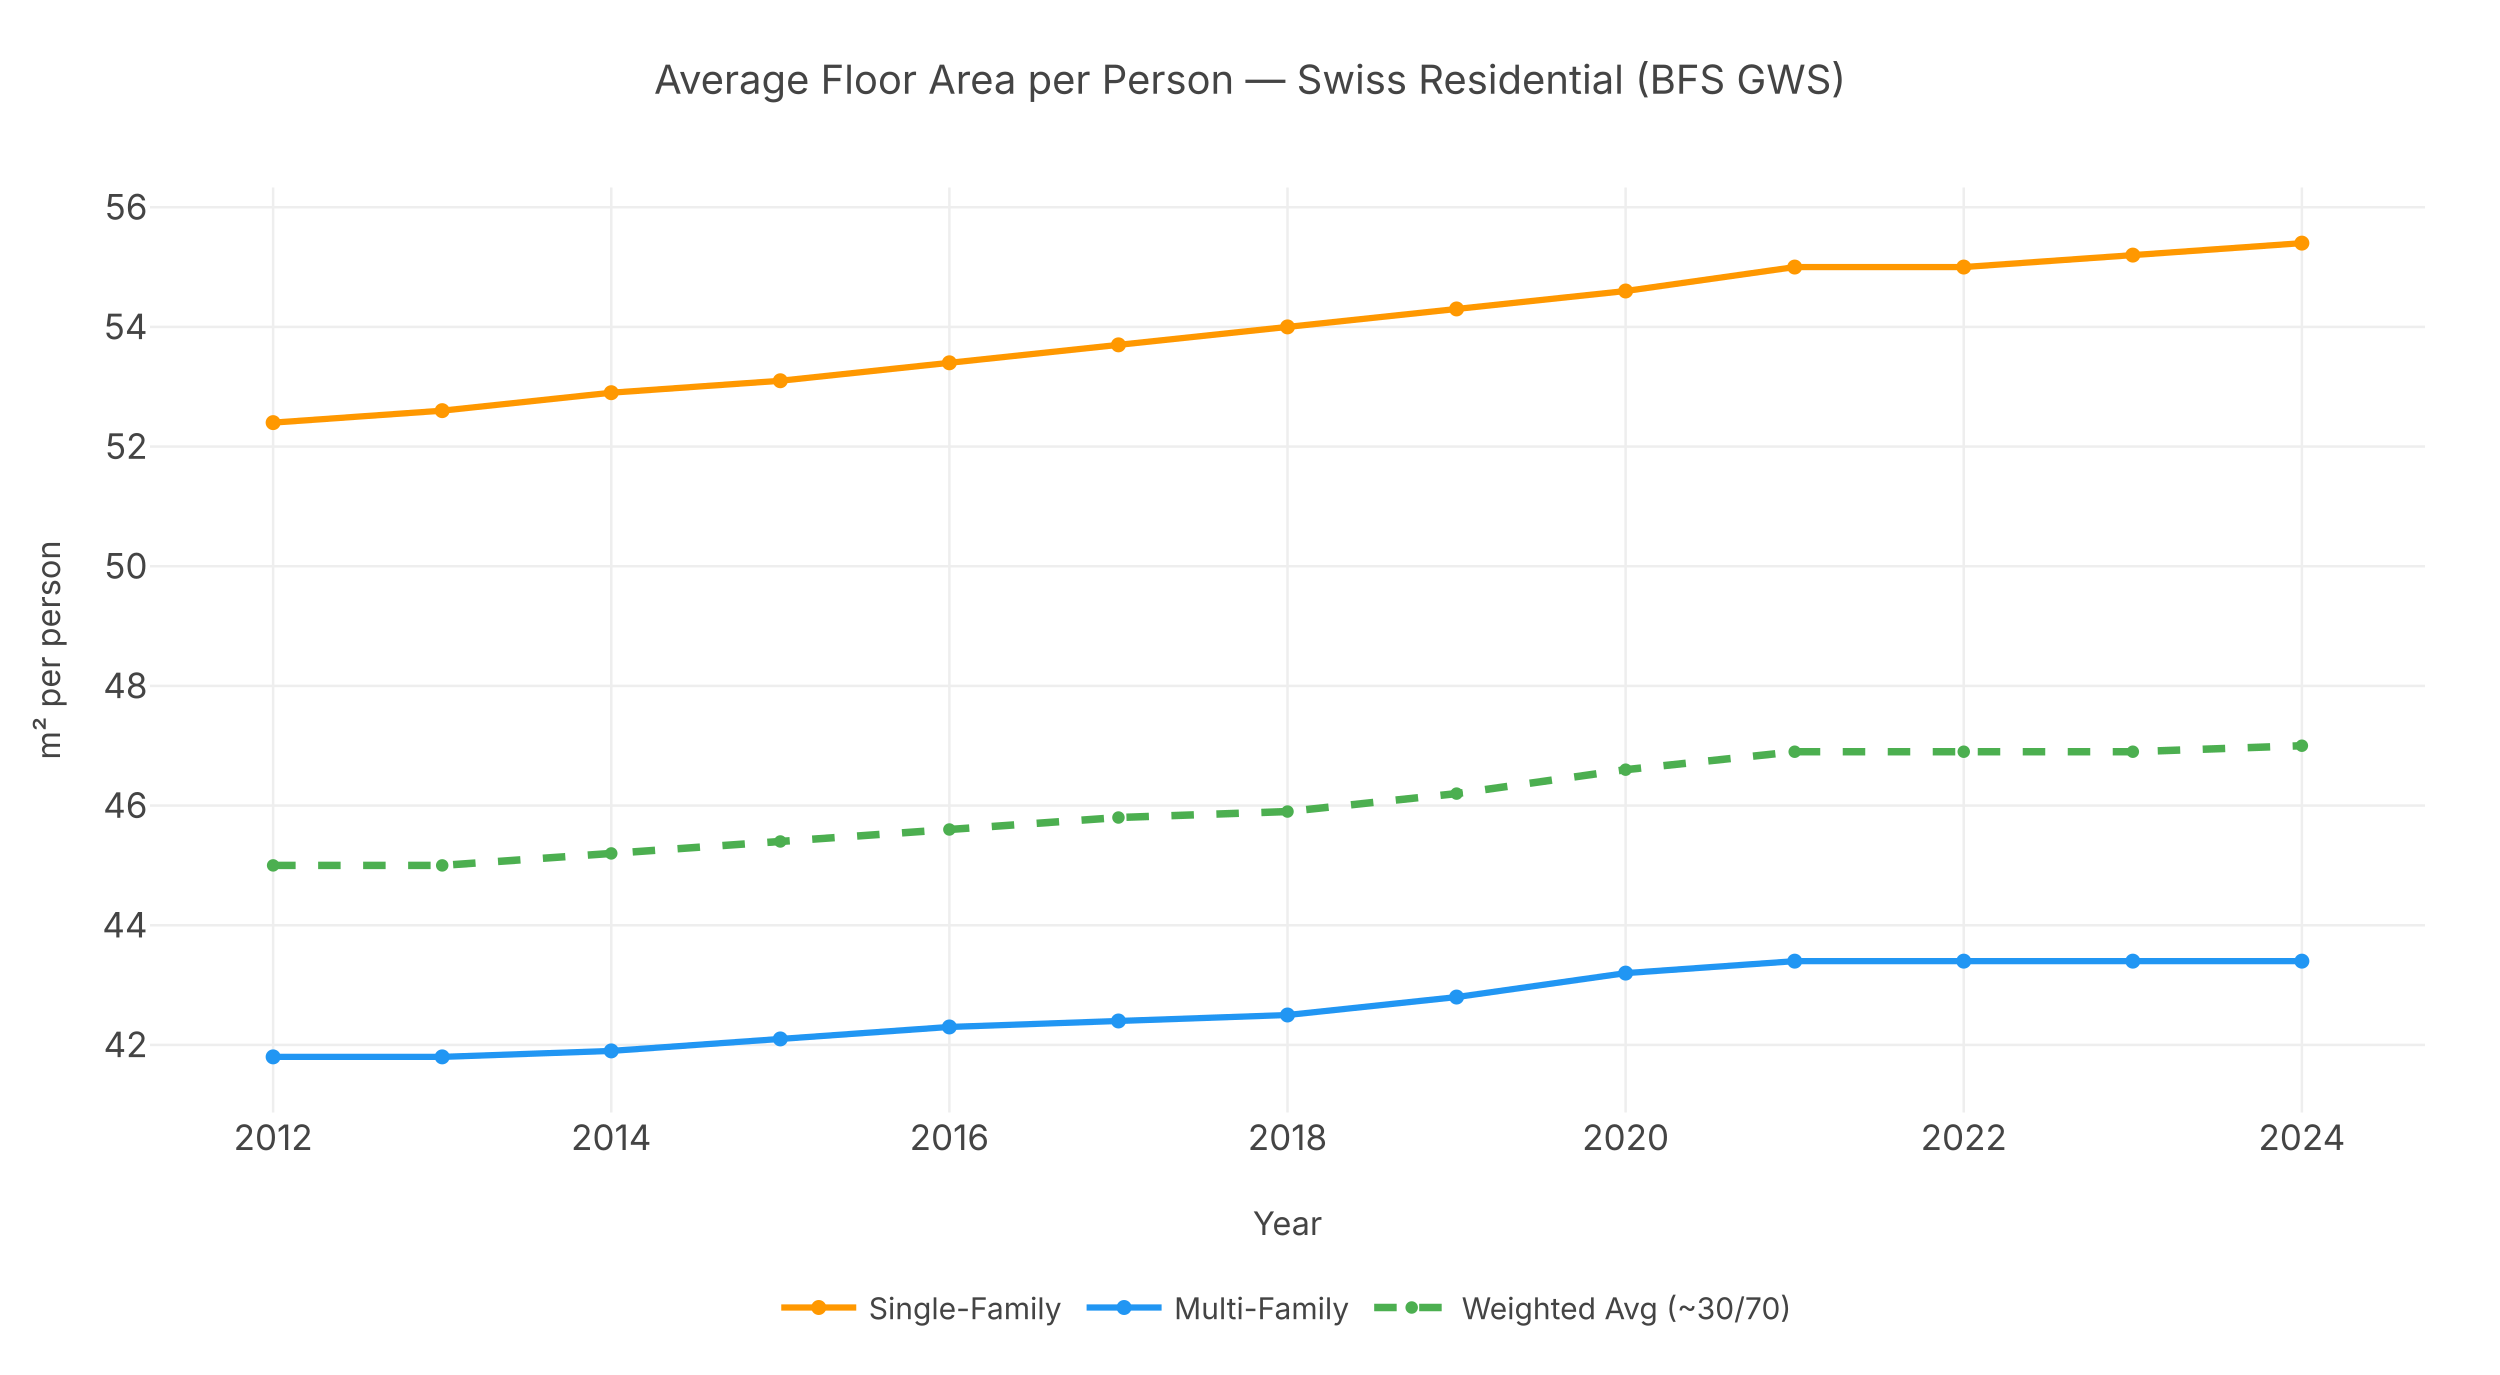
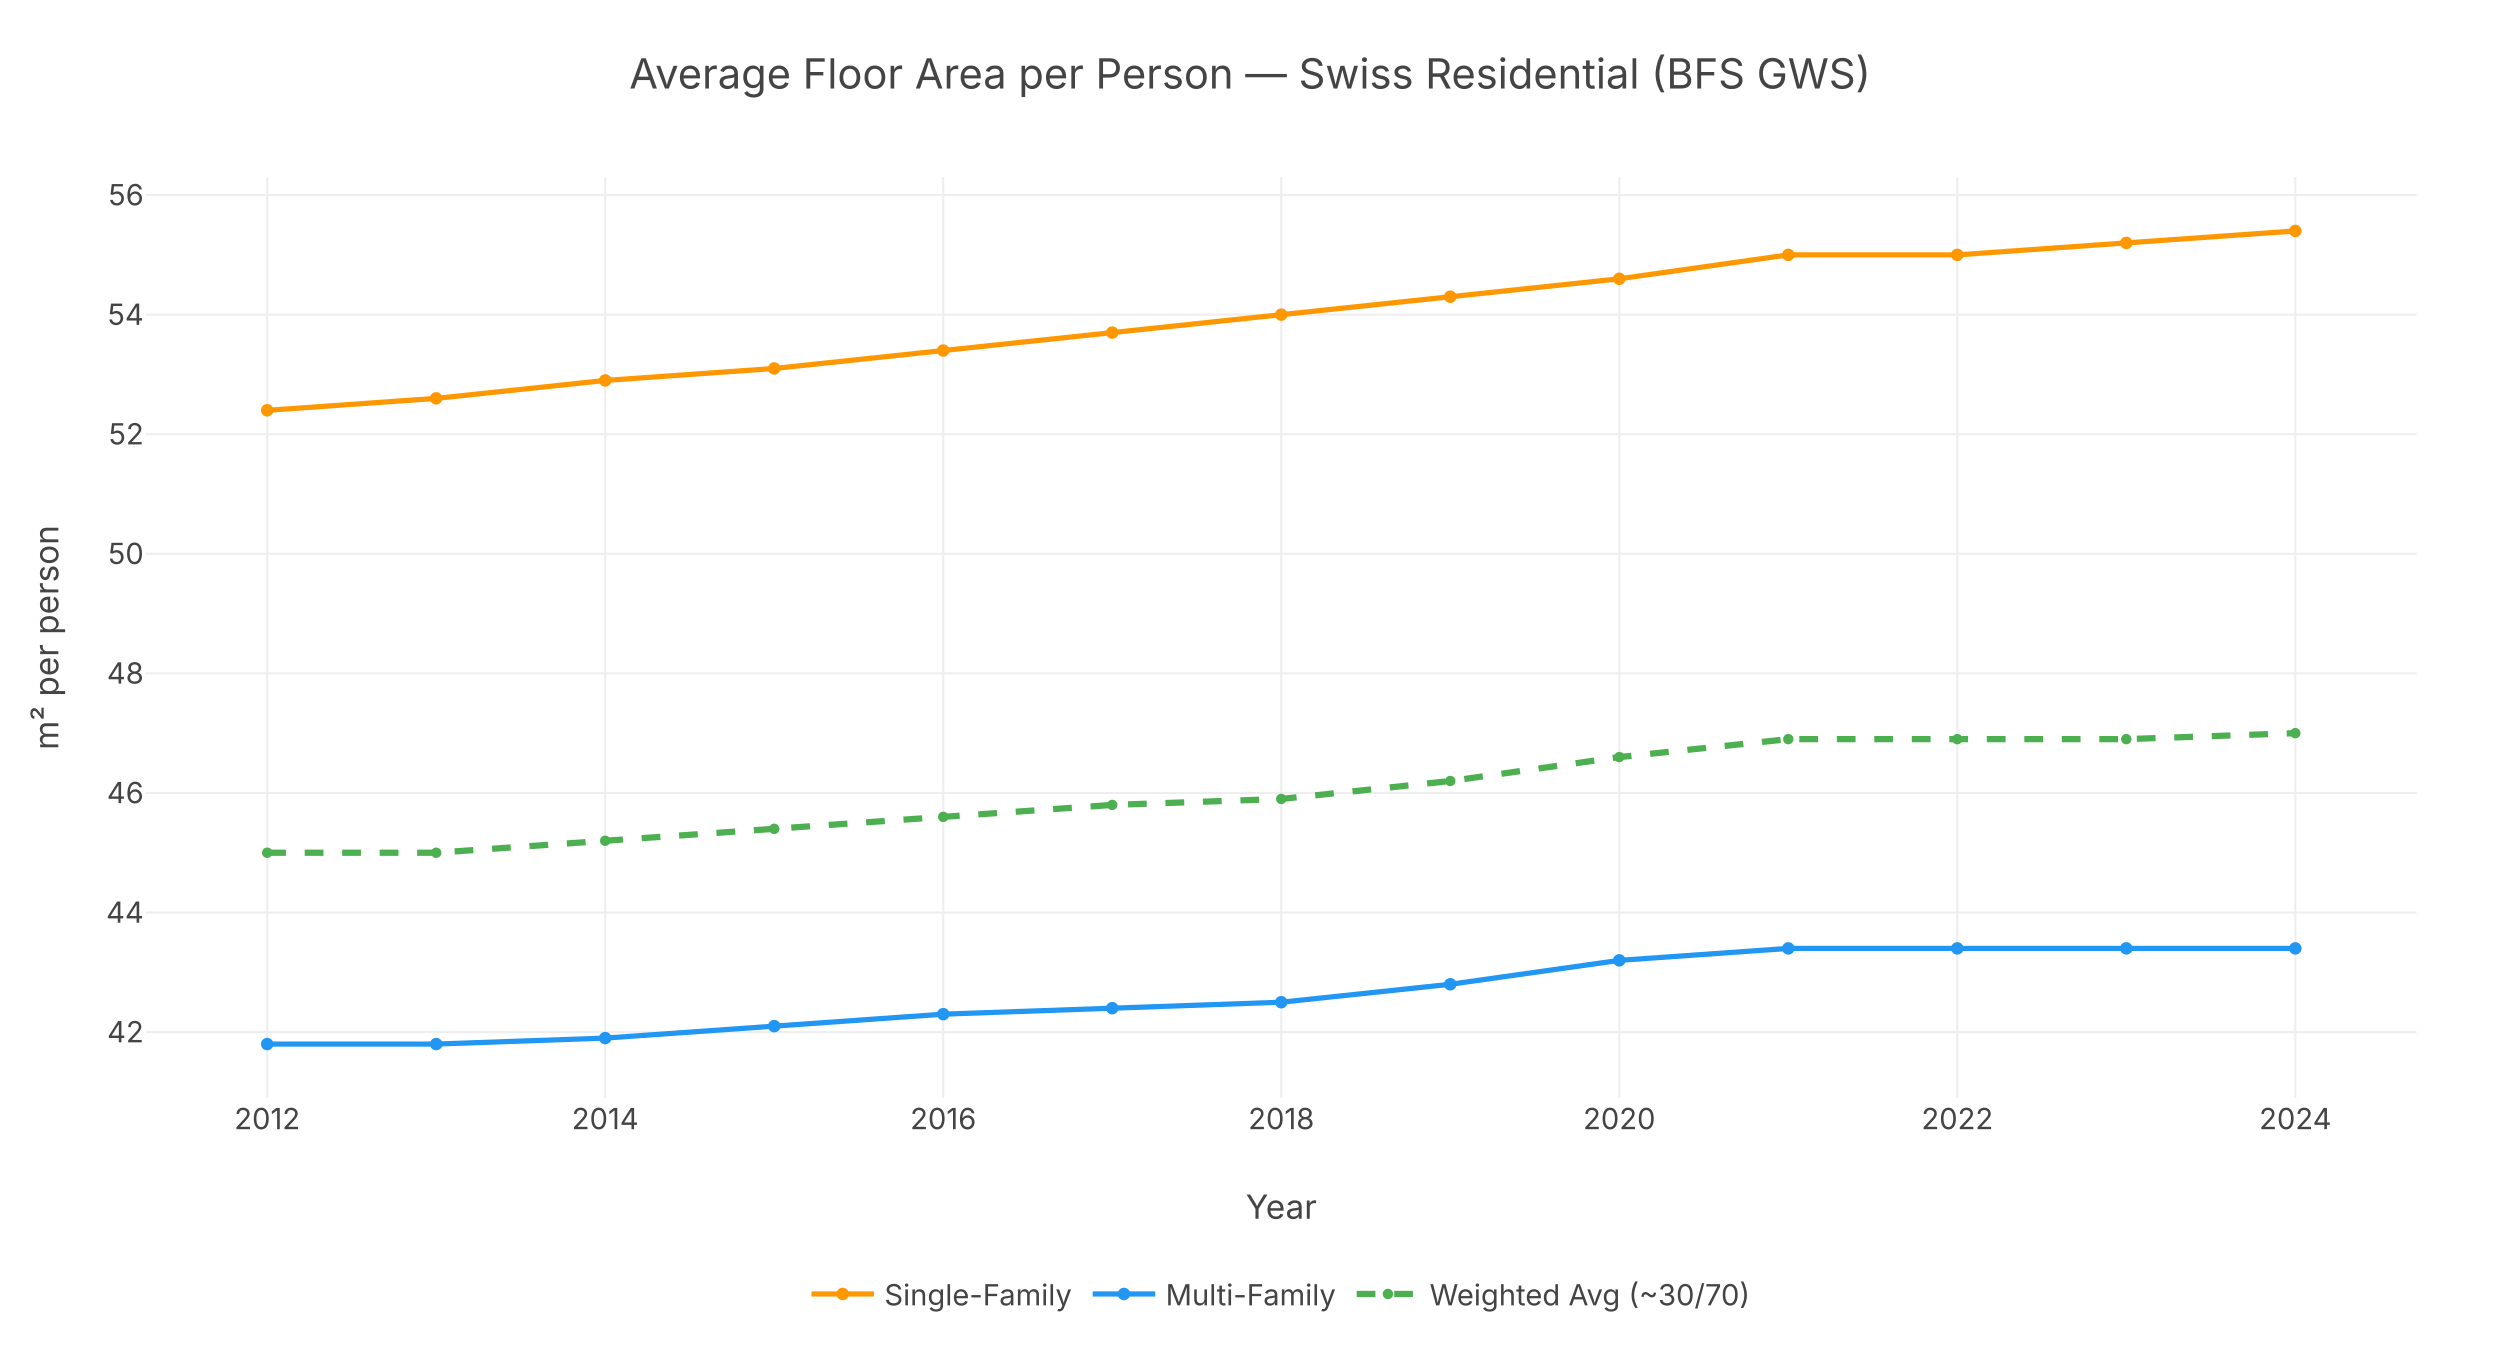
- <svg xmlns="http://www.w3.org/2000/svg" class="main-svg" width="1000" height="550" style="" viewBox="0 0 1000 550">
-   <rect x="0" y="0" width="1000" height="550" style="fill: rgb(255, 255, 255); fill-opacity: 1;" />
-   <defs id="defs-585673">
+ <svg xmlns="http://www.w3.org/2000/svg" class="main-svg" width="1200" height="650" style="" viewBox="0 0 1200 650">
+   <rect x="0" y="0" width="1200" height="650" style="fill: rgb(255, 255, 255); fill-opacity: 1;" />
+   <defs id="defs-988814">
    <g class="clips">
-       <clipPath id="clip585673xyplot" class="plotclip">
-         <rect width="910" height="370" />
-       </clipPath>
-       <clipPath class="axesclip" id="clip585673x">
-         <rect x="60" y="0" width="910" height="550" />
-       </clipPath>
-       <clipPath class="axesclip" id="clip585673y">
-         <rect x="0" y="75" width="1000" height="370" />
-       </clipPath>
-       <clipPath class="axesclip" id="clip585673xy">
-         <rect x="60" y="75" width="910" height="370" />
+       <clipPath id="clip988814xyplot" class="plotclip">
+         <rect width="1090" height="442" />
+       </clipPath>
+       <clipPath class="axesclip" id="clip988814x">
+         <rect x="70" y="0" width="1090" height="650" />
+       </clipPath>
+       <clipPath class="axesclip" id="clip988814y">
+         <rect x="0" y="85" width="1200" height="442" />
+       </clipPath>
+       <clipPath class="axesclip" id="clip988814xy">
+         <rect x="70" y="85" width="1090" height="442" />
      </clipPath>
    </g>
    <g class="gradients" />
    <g class="patterns" />
  </defs>
  <g class="bglayer" />
  <g class="layer-below">
    <g class="imagelayer" />
    <g class="shapelayer" />
  </g>
  <g class="cartesianlayer">
    <g class="subplot xy">
      <g class="layer-subplot">
        <g class="shapelayer" />
        <g class="imagelayer" />
      </g>
      <g class="minor-gridlayer">
        <g class="x" />
        <g class="y" />
      </g>
      <g class="gridlayer">
        <g class="x">
-           <path class="xgrid crisp" transform="translate(109.25,0)" d="M0,75v370" style="stroke: rgb(238, 238, 238); stroke-opacity: 1; stroke-width: 1px;" />
-           <path class="xgrid crisp" transform="translate(244.5,0)" d="M0,75v370" style="stroke: rgb(238, 238, 238); stroke-opacity: 1; stroke-width: 1px;" />
-           <path class="xgrid crisp" transform="translate(379.75,0)" d="M0,75v370" style="stroke: rgb(238, 238, 238); stroke-opacity: 1; stroke-width: 1px;" />
-           <path class="xgrid crisp" transform="translate(515,0)" d="M0,75v370" style="stroke: rgb(238, 238, 238); stroke-opacity: 1; stroke-width: 1px;" />
-           <path class="xgrid crisp" transform="translate(650.25,0)" d="M0,75v370" style="stroke: rgb(238, 238, 238); stroke-opacity: 1; stroke-width: 1px;" />
-           <path class="xgrid crisp" transform="translate(785.5,0)" d="M0,75v370" style="stroke: rgb(238, 238, 238); stroke-opacity: 1; stroke-width: 1px;" />
-           <path class="xgrid crisp" transform="translate(920.75,0)" d="M0,75v370" style="stroke: rgb(238, 238, 238); stroke-opacity: 1; stroke-width: 1px;" />
+           <path class="xgrid crisp" transform="translate(128.25,0)" d="M0,85v442" style="stroke: rgb(238, 238, 238); stroke-opacity: 1; stroke-width: 1px;" />
+           <path class="xgrid crisp" transform="translate(290.5,0)" d="M0,85v442" style="stroke: rgb(238, 238, 238); stroke-opacity: 1; stroke-width: 1px;" />
+           <path class="xgrid crisp" transform="translate(452.75,0)" d="M0,85v442" style="stroke: rgb(238, 238, 238); stroke-opacity: 1; stroke-width: 1px;" />
+           <path class="xgrid crisp" transform="translate(615,0)" d="M0,85v442" style="stroke: rgb(238, 238, 238); stroke-opacity: 1; stroke-width: 1px;" />
+           <path class="xgrid crisp" transform="translate(777.25,0)" d="M0,85v442" style="stroke: rgb(238, 238, 238); stroke-opacity: 1; stroke-width: 1px;" />
+           <path class="xgrid crisp" transform="translate(939.5,0)" d="M0,85v442" style="stroke: rgb(238, 238, 238); stroke-opacity: 1; stroke-width: 1px;" />
+           <path class="xgrid crisp" transform="translate(1101.75,0)" d="M0,85v442" style="stroke: rgb(238, 238, 238); stroke-opacity: 1; stroke-width: 1px;" />
        </g>
        <g class="y">
-           <path class="ygrid crisp" transform="translate(0,417.96)" d="M60,0h910" style="stroke: rgb(238, 238, 238); stroke-opacity: 1; stroke-width: 1px;" />
-           <path class="ygrid crisp" transform="translate(0,370.1)" d="M60,0h910" style="stroke: rgb(238, 238, 238); stroke-opacity: 1; stroke-width: 1px;" />
-           <path class="ygrid crisp" transform="translate(0,322.23)" d="M60,0h910" style="stroke: rgb(238, 238, 238); stroke-opacity: 1; stroke-width: 1px;" />
-           <path class="ygrid crisp" transform="translate(0,274.36)" d="M60,0h910" style="stroke: rgb(238, 238, 238); stroke-opacity: 1; stroke-width: 1px;" />
-           <path class="ygrid crisp" transform="translate(0,226.49)" d="M60,0h910" style="stroke: rgb(238, 238, 238); stroke-opacity: 1; stroke-width: 1px;" />
-           <path class="ygrid crisp" transform="translate(0,178.63)" d="M60,0h910" style="stroke: rgb(238, 238, 238); stroke-opacity: 1; stroke-width: 1px;" />
-           <path class="ygrid crisp" transform="translate(0,130.76)" d="M60,0h910" style="stroke: rgb(238, 238, 238); stroke-opacity: 1; stroke-width: 1px;" />
-           <path class="ygrid crisp" transform="translate(0,82.89)" d="M60,0h910" style="stroke: rgb(238, 238, 238); stroke-opacity: 1; stroke-width: 1px;" />
+           <path class="ygrid crisp" transform="translate(0,495.41)" d="M70,0h1090" style="stroke: rgb(238, 238, 238); stroke-opacity: 1; stroke-width: 1px;" />
+           <path class="ygrid crisp" transform="translate(0,438.01)" d="M70,0h1090" style="stroke: rgb(238, 238, 238); stroke-opacity: 1; stroke-width: 1px;" />
+           <path class="ygrid crisp" transform="translate(0,380.62)" d="M70,0h1090" style="stroke: rgb(238, 238, 238); stroke-opacity: 1; stroke-width: 1px;" />
+           <path class="ygrid crisp" transform="translate(0,323.22)" d="M70,0h1090" style="stroke: rgb(238, 238, 238); stroke-opacity: 1; stroke-width: 1px;" />
+           <path class="ygrid crisp" transform="translate(0,265.82)" d="M70,0h1090" style="stroke: rgb(238, 238, 238); stroke-opacity: 1; stroke-width: 1px;" />
+           <path class="ygrid crisp" transform="translate(0,208.42)" d="M70,0h1090" style="stroke: rgb(238, 238, 238); stroke-opacity: 1; stroke-width: 1px;" />
+           <path class="ygrid crisp" transform="translate(0,151.03)" d="M70,0h1090" style="stroke: rgb(238, 238, 238); stroke-opacity: 1; stroke-width: 1px;" />
+           <path class="ygrid crisp" transform="translate(0,93.63)" d="M70,0h1090" style="stroke: rgb(238, 238, 238); stroke-opacity: 1; stroke-width: 1px;" />
        </g>
      </g>
      <g class="zerolinelayer" />
      <g class="layer-between">
        <g class="shapelayer" />
        <g class="imagelayer" />
      </g>
      <path class="xlines-below" />
      <path class="ylines-below" />
      <g class="overlines-below" />
      <g class="xaxislayer-below" />
      <g class="yaxislayer-below" />
      <g class="overaxes-below" />
      <g class="overplot">
-         <g class="xy" transform="translate(60,75)" clip-path="url(#clip585673xyplot)">
+         <g class="xy" transform="translate(70,85)" clip-path="url(#clip988814xyplot)">
          <g class="scatterlayer mlayer">
-             <g class="trace scatter tracea9efa2" style="stroke-miterlimit: 2; opacity: 1;">
+             <g class="trace scatter trace211ed9" style="stroke-miterlimit: 2; opacity: 1;">
              <g class="fills" />
              <g class="errorbars" />
              <g class="lines">
-                 <path class="js-line" d="M49.25,94.05L116.88,89.26L184.5,82.08L252.13,77.3L319.75,70.12L590.25,41.4L657.88,31.82L725.5,31.82L793.13,27.04L860.75,22.25" style="vector-effect: none; fill: none; stroke: rgb(255, 152, 0); stroke-opacity: 1; stroke-width: 2.5px; opacity: 1;" />
+                 <path class="js-line" d="M58.25,111.95L139.38,106.21L220.5,97.6L301.63,91.86L382.75,83.25L707.25,48.81L788.38,37.33L869.5,37.33L950.63,31.59L1031.75,25.85" style="vector-effect: none; fill: none; stroke: rgb(255, 152, 0); stroke-opacity: 1; stroke-width: 2.5px; opacity: 1;" />
              </g>
              <g class="points">
-                 <path class="point" transform="translate(49.25,94.05)" d="M3,0A3,3 0 1,1 0,-3A3,3 0 0,1 3,0Z" style="opacity: 1; stroke-width: 0px; fill: rgb(255, 152, 0); fill-opacity: 1;" />
-                 <path class="point" transform="translate(116.88,89.26)" d="M3,0A3,3 0 1,1 0,-3A3,3 0 0,1 3,0Z" style="opacity: 1; stroke-width: 0px; fill: rgb(255, 152, 0); fill-opacity: 1;" />
-                 <path class="point" transform="translate(184.5,82.08)" d="M3,0A3,3 0 1,1 0,-3A3,3 0 0,1 3,0Z" style="opacity: 1; stroke-width: 0px; fill: rgb(255, 152, 0); fill-opacity: 1;" />
-                 <path class="point" transform="translate(252.13,77.3)" d="M3,0A3,3 0 1,1 0,-3A3,3 0 0,1 3,0Z" style="opacity: 1; stroke-width: 0px; fill: rgb(255, 152, 0); fill-opacity: 1;" />
-                 <path class="point" transform="translate(319.75,70.12)" d="M3,0A3,3 0 1,1 0,-3A3,3 0 0,1 3,0Z" style="opacity: 1; stroke-width: 0px; fill: rgb(255, 152, 0); fill-opacity: 1;" />
-                 <path class="point" transform="translate(387.38,62.94)" d="M3,0A3,3 0 1,1 0,-3A3,3 0 0,1 3,0Z" style="opacity: 1; stroke-width: 0px; fill: rgb(255, 152, 0); fill-opacity: 1;" />
-                 <path class="point" transform="translate(455,55.76)" d="M3,0A3,3 0 1,1 0,-3A3,3 0 0,1 3,0Z" style="opacity: 1; stroke-width: 0px; fill: rgb(255, 152, 0); fill-opacity: 1;" />
-                 <path class="point" transform="translate(522.63,48.58)" d="M3,0A3,3 0 1,1 0,-3A3,3 0 0,1 3,0Z" style="opacity: 1; stroke-width: 0px; fill: rgb(255, 152, 0); fill-opacity: 1;" />
-                 <path class="point" transform="translate(590.25,41.4)" d="M3,0A3,3 0 1,1 0,-3A3,3 0 0,1 3,0Z" style="opacity: 1; stroke-width: 0px; fill: rgb(255, 152, 0); fill-opacity: 1;" />
-                 <path class="point" transform="translate(657.88,31.82)" d="M3,0A3,3 0 1,1 0,-3A3,3 0 0,1 3,0Z" style="opacity: 1; stroke-width: 0px; fill: rgb(255, 152, 0); fill-opacity: 1;" />
-                 <path class="point" transform="translate(725.5,31.82)" d="M3,0A3,3 0 1,1 0,-3A3,3 0 0,1 3,0Z" style="opacity: 1; stroke-width: 0px; fill: rgb(255, 152, 0); fill-opacity: 1;" />
-                 <path class="point" transform="translate(793.13,27.04)" d="M3,0A3,3 0 1,1 0,-3A3,3 0 0,1 3,0Z" style="opacity: 1; stroke-width: 0px; fill: rgb(255, 152, 0); fill-opacity: 1;" />
-                 <path class="point" transform="translate(860.75,22.25)" d="M3,0A3,3 0 1,1 0,-3A3,3 0 0,1 3,0Z" style="opacity: 1; stroke-width: 0px; fill: rgb(255, 152, 0); fill-opacity: 1;" />
+                 <path class="point" transform="translate(58.25,111.95)" d="M3,0A3,3 0 1,1 0,-3A3,3 0 0,1 3,0Z" style="opacity: 1; stroke-width: 0px; fill: rgb(255, 152, 0); fill-opacity: 1;" />
+                 <path class="point" transform="translate(139.38,106.21)" d="M3,0A3,3 0 1,1 0,-3A3,3 0 0,1 3,0Z" style="opacity: 1; stroke-width: 0px; fill: rgb(255, 152, 0); fill-opacity: 1;" />
+                 <path class="point" transform="translate(220.5,97.6)" d="M3,0A3,3 0 1,1 0,-3A3,3 0 0,1 3,0Z" style="opacity: 1; stroke-width: 0px; fill: rgb(255, 152, 0); fill-opacity: 1;" />
+                 <path class="point" transform="translate(301.63,91.86)" d="M3,0A3,3 0 1,1 0,-3A3,3 0 0,1 3,0Z" style="opacity: 1; stroke-width: 0px; fill: rgb(255, 152, 0); fill-opacity: 1;" />
+                 <path class="point" transform="translate(382.75,83.25)" d="M3,0A3,3 0 1,1 0,-3A3,3 0 0,1 3,0Z" style="opacity: 1; stroke-width: 0px; fill: rgb(255, 152, 0); fill-opacity: 1;" />
+                 <path class="point" transform="translate(463.88,74.64)" d="M3,0A3,3 0 1,1 0,-3A3,3 0 0,1 3,0Z" style="opacity: 1; stroke-width: 0px; fill: rgb(255, 152, 0); fill-opacity: 1;" />
+                 <path class="point" transform="translate(545,66.03)" d="M3,0A3,3 0 1,1 0,-3A3,3 0 0,1 3,0Z" style="opacity: 1; stroke-width: 0px; fill: rgb(255, 152, 0); fill-opacity: 1;" />
+                 <path class="point" transform="translate(626.13,57.42)" d="M3,0A3,3 0 1,1 0,-3A3,3 0 0,1 3,0Z" style="opacity: 1; stroke-width: 0px; fill: rgb(255, 152, 0); fill-opacity: 1;" />
+                 <path class="point" transform="translate(707.25,48.81)" d="M3,0A3,3 0 1,1 0,-3A3,3 0 0,1 3,0Z" style="opacity: 1; stroke-width: 0px; fill: rgb(255, 152, 0); fill-opacity: 1;" />
+                 <path class="point" transform="translate(788.38,37.33)" d="M3,0A3,3 0 1,1 0,-3A3,3 0 0,1 3,0Z" style="opacity: 1; stroke-width: 0px; fill: rgb(255, 152, 0); fill-opacity: 1;" />
+                 <path class="point" transform="translate(869.5,37.33)" d="M3,0A3,3 0 1,1 0,-3A3,3 0 0,1 3,0Z" style="opacity: 1; stroke-width: 0px; fill: rgb(255, 152, 0); fill-opacity: 1;" />
+                 <path class="point" transform="translate(950.63,31.59)" d="M3,0A3,3 0 1,1 0,-3A3,3 0 0,1 3,0Z" style="opacity: 1; stroke-width: 0px; fill: rgb(255, 152, 0); fill-opacity: 1;" />
+                 <path class="point" transform="translate(1031.75,25.85)" d="M3,0A3,3 0 1,1 0,-3A3,3 0 0,1 3,0Z" style="opacity: 1; stroke-width: 0px; fill: rgb(255, 152, 0); fill-opacity: 1;" />
              </g>
              <g class="text" />
            </g>
-             <g class="trace scatter trace0f887b" style="stroke-miterlimit: 2; opacity: 1;">
+             <g class="trace scatter tracefbf288" style="stroke-miterlimit: 2; opacity: 1;">
              <g class="fills" />
              <g class="errorbars" />
              <g class="lines">
-                 <path class="js-line" d="M49.25,347.75L116.88,347.75L184.5,345.36L319.75,335.78L387.38,333.39L455,331L522.63,323.82L590.25,314.24L657.88,309.46L860.75,309.46" style="vector-effect: none; fill: none; stroke: rgb(33, 150, 243); stroke-opacity: 1; stroke-width: 2.5px; opacity: 1;" />
+                 <path class="js-line" d="M58.25,416.15L139.38,416.15L220.5,413.28L382.75,401.8L463.88,398.93L545,396.06L626.13,387.45L707.25,375.97L788.38,370.23L1031.75,370.23" style="vector-effect: none; fill: none; stroke: rgb(33, 150, 243); stroke-opacity: 1; stroke-width: 2.5px; opacity: 1;" />
              </g>
              <g class="points">
-                 <path class="point" transform="translate(49.25,347.75)" d="M3,0A3,3 0 1,1 0,-3A3,3 0 0,1 3,0Z" style="opacity: 1; stroke-width: 0px; fill: rgb(33, 150, 243); fill-opacity: 1;" />
-                 <path class="point" transform="translate(116.88,347.75)" d="M3,0A3,3 0 1,1 0,-3A3,3 0 0,1 3,0Z" style="opacity: 1; stroke-width: 0px; fill: rgb(33, 150, 243); fill-opacity: 1;" />
-                 <path class="point" transform="translate(184.5,345.36)" d="M3,0A3,3 0 1,1 0,-3A3,3 0 0,1 3,0Z" style="opacity: 1; stroke-width: 0px; fill: rgb(33, 150, 243); fill-opacity: 1;" />
-                 <path class="point" transform="translate(252.13,340.57)" d="M3,0A3,3 0 1,1 0,-3A3,3 0 0,1 3,0Z" style="opacity: 1; stroke-width: 0px; fill: rgb(33, 150, 243); fill-opacity: 1;" />
-                 <path class="point" transform="translate(319.75,335.78)" d="M3,0A3,3 0 1,1 0,-3A3,3 0 0,1 3,0Z" style="opacity: 1; stroke-width: 0px; fill: rgb(33, 150, 243); fill-opacity: 1;" />
-                 <path class="point" transform="translate(387.38,333.39)" d="M3,0A3,3 0 1,1 0,-3A3,3 0 0,1 3,0Z" style="opacity: 1; stroke-width: 0px; fill: rgb(33, 150, 243); fill-opacity: 1;" />
-                 <path class="point" transform="translate(455,331)" d="M3,0A3,3 0 1,1 0,-3A3,3 0 0,1 3,0Z" style="opacity: 1; stroke-width: 0px; fill: rgb(33, 150, 243); fill-opacity: 1;" />
-                 <path class="point" transform="translate(522.63,323.82)" d="M3,0A3,3 0 1,1 0,-3A3,3 0 0,1 3,0Z" style="opacity: 1; stroke-width: 0px; fill: rgb(33, 150, 243); fill-opacity: 1;" />
-                 <path class="point" transform="translate(590.25,314.24)" d="M3,0A3,3 0 1,1 0,-3A3,3 0 0,1 3,0Z" style="opacity: 1; stroke-width: 0px; fill: rgb(33, 150, 243); fill-opacity: 1;" />
-                 <path class="point" transform="translate(657.88,309.46)" d="M3,0A3,3 0 1,1 0,-3A3,3 0 0,1 3,0Z" style="opacity: 1; stroke-width: 0px; fill: rgb(33, 150, 243); fill-opacity: 1;" />
-                 <path class="point" transform="translate(725.5,309.46)" d="M3,0A3,3 0 1,1 0,-3A3,3 0 0,1 3,0Z" style="opacity: 1; stroke-width: 0px; fill: rgb(33, 150, 243); fill-opacity: 1;" />
-                 <path class="point" transform="translate(793.13,309.46)" d="M3,0A3,3 0 1,1 0,-3A3,3 0 0,1 3,0Z" style="opacity: 1; stroke-width: 0px; fill: rgb(33, 150, 243); fill-opacity: 1;" />
-                 <path class="point" transform="translate(860.75,309.46)" d="M3,0A3,3 0 1,1 0,-3A3,3 0 0,1 3,0Z" style="opacity: 1; stroke-width: 0px; fill: rgb(33, 150, 243); fill-opacity: 1;" />
+                 <path class="point" transform="translate(58.25,416.15)" d="M3,0A3,3 0 1,1 0,-3A3,3 0 0,1 3,0Z" style="opacity: 1; stroke-width: 0px; fill: rgb(33, 150, 243); fill-opacity: 1;" />
+                 <path class="point" transform="translate(139.38,416.15)" d="M3,0A3,3 0 1,1 0,-3A3,3 0 0,1 3,0Z" style="opacity: 1; stroke-width: 0px; fill: rgb(33, 150, 243); fill-opacity: 1;" />
+                 <path class="point" transform="translate(220.5,413.28)" d="M3,0A3,3 0 1,1 0,-3A3,3 0 0,1 3,0Z" style="opacity: 1; stroke-width: 0px; fill: rgb(33, 150, 243); fill-opacity: 1;" />
+                 <path class="point" transform="translate(301.63,407.54)" d="M3,0A3,3 0 1,1 0,-3A3,3 0 0,1 3,0Z" style="opacity: 1; stroke-width: 0px; fill: rgb(33, 150, 243); fill-opacity: 1;" />
+                 <path class="point" transform="translate(382.75,401.8)" d="M3,0A3,3 0 1,1 0,-3A3,3 0 0,1 3,0Z" style="opacity: 1; stroke-width: 0px; fill: rgb(33, 150, 243); fill-opacity: 1;" />
+                 <path class="point" transform="translate(463.88,398.93)" d="M3,0A3,3 0 1,1 0,-3A3,3 0 0,1 3,0Z" style="opacity: 1; stroke-width: 0px; fill: rgb(33, 150, 243); fill-opacity: 1;" />
+                 <path class="point" transform="translate(545,396.06)" d="M3,0A3,3 0 1,1 0,-3A3,3 0 0,1 3,0Z" style="opacity: 1; stroke-width: 0px; fill: rgb(33, 150, 243); fill-opacity: 1;" />
+                 <path class="point" transform="translate(626.13,387.45)" d="M3,0A3,3 0 1,1 0,-3A3,3 0 0,1 3,0Z" style="opacity: 1; stroke-width: 0px; fill: rgb(33, 150, 243); fill-opacity: 1;" />
+                 <path class="point" transform="translate(707.25,375.97)" d="M3,0A3,3 0 1,1 0,-3A3,3 0 0,1 3,0Z" style="opacity: 1; stroke-width: 0px; fill: rgb(33, 150, 243); fill-opacity: 1;" />
+                 <path class="point" transform="translate(788.38,370.23)" d="M3,0A3,3 0 1,1 0,-3A3,3 0 0,1 3,0Z" style="opacity: 1; stroke-width: 0px; fill: rgb(33, 150, 243); fill-opacity: 1;" />
+                 <path class="point" transform="translate(869.5,370.23)" d="M3,0A3,3 0 1,1 0,-3A3,3 0 0,1 3,0Z" style="opacity: 1; stroke-width: 0px; fill: rgb(33, 150, 243); fill-opacity: 1;" />
+                 <path class="point" transform="translate(950.63,370.23)" d="M3,0A3,3 0 1,1 0,-3A3,3 0 0,1 3,0Z" style="opacity: 1; stroke-width: 0px; fill: rgb(33, 150, 243); fill-opacity: 1;" />
+                 <path class="point" transform="translate(1031.75,370.23)" d="M3,0A3,3 0 1,1 0,-3A3,3 0 0,1 3,0Z" style="opacity: 1; stroke-width: 0px; fill: rgb(33, 150, 243); fill-opacity: 1;" />
              </g>
              <g class="text" />
            </g>
-             <g class="trace scatter trace209046" style="stroke-miterlimit: 2; opacity: 1;">
+             <g class="trace scatter tracec91b5b" style="stroke-miterlimit: 2; opacity: 1;">
              <g class="fills" />
              <g class="errorbars" />
              <g class="lines">
-                 <path class="js-line" d="M49.25,271.16L116.88,271.16L184.5,266.37L387.38,252.01L455,249.62L522.63,242.44L590.25,232.87L657.88,225.69L725.5,225.69L793.13,225.69L860.75,223.29" style="vector-effect: none; fill: none; stroke: rgb(76, 175, 80); stroke-opacity: 1; stroke-dasharray: 9px, 9px; stroke-width: 3px; opacity: 1;" />
+                 <path class="js-line" d="M58.25,324.31L139.38,324.31L220.5,318.57L463.88,301.36L545,298.49L626.13,289.88L707.25,278.4L788.38,269.79L869.5,269.79L950.63,269.79L1031.75,266.92" style="vector-effect: none; fill: none; stroke: rgb(76, 175, 80); stroke-opacity: 1; stroke-dasharray: 9px, 9px; stroke-width: 3px; opacity: 1;" />
              </g>
              <g class="points">
-                 <path class="point" transform="translate(49.25,271.16)" d="M2.5,0A2.5,2.5 0 1,1 0,-2.5A2.5,2.5 0 0,1 2.5,0Z" style="opacity: 1; stroke-width: 0px; fill: rgb(76, 175, 80); fill-opacity: 1;" />
-                 <path class="point" transform="translate(116.88,271.16)" d="M2.5,0A2.5,2.5 0 1,1 0,-2.5A2.5,2.5 0 0,1 2.5,0Z" style="opacity: 1; stroke-width: 0px; fill: rgb(76, 175, 80); fill-opacity: 1;" />
-                 <path class="point" transform="translate(184.5,266.37)" d="M2.5,0A2.5,2.5 0 1,1 0,-2.5A2.5,2.5 0 0,1 2.5,0Z" style="opacity: 1; stroke-width: 0px; fill: rgb(76, 175, 80); fill-opacity: 1;" />
-                 <path class="point" transform="translate(252.13,261.59)" d="M2.5,0A2.5,2.5 0 1,1 0,-2.5A2.5,2.5 0 0,1 2.5,0Z" style="opacity: 1; stroke-width: 0px; fill: rgb(76, 175, 80); fill-opacity: 1;" />
-                 <path class="point" transform="translate(319.75,256.8)" d="M2.5,0A2.5,2.5 0 1,1 0,-2.5A2.5,2.5 0 0,1 2.5,0Z" style="opacity: 1; stroke-width: 0px; fill: rgb(76, 175, 80); fill-opacity: 1;" />
-                 <path class="point" transform="translate(387.38,252.01)" d="M2.5,0A2.5,2.5 0 1,1 0,-2.5A2.5,2.5 0 0,1 2.5,0Z" style="opacity: 1; stroke-width: 0px; fill: rgb(76, 175, 80); fill-opacity: 1;" />
-                 <path class="point" transform="translate(455,249.62)" d="M2.5,0A2.5,2.5 0 1,1 0,-2.5A2.5,2.5 0 0,1 2.5,0Z" style="opacity: 1; stroke-width: 0px; fill: rgb(76, 175, 80); fill-opacity: 1;" />
-                 <path class="point" transform="translate(522.63,242.44)" d="M2.5,0A2.5,2.5 0 1,1 0,-2.5A2.5,2.5 0 0,1 2.5,0Z" style="opacity: 1; stroke-width: 0px; fill: rgb(76, 175, 80); fill-opacity: 1;" />
-                 <path class="point" transform="translate(590.25,232.87)" d="M2.5,0A2.5,2.5 0 1,1 0,-2.5A2.5,2.5 0 0,1 2.5,0Z" style="opacity: 1; stroke-width: 0px; fill: rgb(76, 175, 80); fill-opacity: 1;" />
-                 <path class="point" transform="translate(657.88,225.69)" d="M2.5,0A2.5,2.5 0 1,1 0,-2.5A2.5,2.5 0 0,1 2.5,0Z" style="opacity: 1; stroke-width: 0px; fill: rgb(76, 175, 80); fill-opacity: 1;" />
-                 <path class="point" transform="translate(725.5,225.69)" d="M2.5,0A2.5,2.5 0 1,1 0,-2.5A2.5,2.5 0 0,1 2.5,0Z" style="opacity: 1; stroke-width: 0px; fill: rgb(76, 175, 80); fill-opacity: 1;" />
-                 <path class="point" transform="translate(793.13,225.69)" d="M2.5,0A2.5,2.5 0 1,1 0,-2.5A2.5,2.5 0 0,1 2.5,0Z" style="opacity: 1; stroke-width: 0px; fill: rgb(76, 175, 80); fill-opacity: 1;" />
-                 <path class="point" transform="translate(860.75,223.29)" d="M2.5,0A2.5,2.5 0 1,1 0,-2.5A2.5,2.5 0 0,1 2.5,0Z" style="opacity: 1; stroke-width: 0px; fill: rgb(76, 175, 80); fill-opacity: 1;" />
+                 <path class="point" transform="translate(58.25,324.31)" d="M2.5,0A2.5,2.5 0 1,1 0,-2.5A2.5,2.5 0 0,1 2.5,0Z" style="opacity: 1; stroke-width: 0px; fill: rgb(76, 175, 80); fill-opacity: 1;" />
+                 <path class="point" transform="translate(139.38,324.31)" d="M2.5,0A2.5,2.5 0 1,1 0,-2.5A2.5,2.5 0 0,1 2.5,0Z" style="opacity: 1; stroke-width: 0px; fill: rgb(76, 175, 80); fill-opacity: 1;" />
+                 <path class="point" transform="translate(220.5,318.57)" d="M2.5,0A2.5,2.5 0 1,1 0,-2.5A2.5,2.5 0 0,1 2.5,0Z" style="opacity: 1; stroke-width: 0px; fill: rgb(76, 175, 80); fill-opacity: 1;" />
+                 <path class="point" transform="translate(301.63,312.84)" d="M2.5,0A2.5,2.5 0 1,1 0,-2.5A2.5,2.5 0 0,1 2.5,0Z" style="opacity: 1; stroke-width: 0px; fill: rgb(76, 175, 80); fill-opacity: 1;" />
+                 <path class="point" transform="translate(382.75,307.1)" d="M2.5,0A2.5,2.5 0 1,1 0,-2.5A2.5,2.5 0 0,1 2.5,0Z" style="opacity: 1; stroke-width: 0px; fill: rgb(76, 175, 80); fill-opacity: 1;" />
+                 <path class="point" transform="translate(463.88,301.36)" d="M2.5,0A2.5,2.5 0 1,1 0,-2.5A2.5,2.5 0 0,1 2.5,0Z" style="opacity: 1; stroke-width: 0px; fill: rgb(76, 175, 80); fill-opacity: 1;" />
+                 <path class="point" transform="translate(545,298.49)" d="M2.5,0A2.5,2.5 0 1,1 0,-2.5A2.5,2.5 0 0,1 2.5,0Z" style="opacity: 1; stroke-width: 0px; fill: rgb(76, 175, 80); fill-opacity: 1;" />
+                 <path class="point" transform="translate(626.13,289.88)" d="M2.5,0A2.5,2.5 0 1,1 0,-2.5A2.5,2.5 0 0,1 2.5,0Z" style="opacity: 1; stroke-width: 0px; fill: rgb(76, 175, 80); fill-opacity: 1;" />
+                 <path class="point" transform="translate(707.25,278.4)" d="M2.5,0A2.5,2.5 0 1,1 0,-2.5A2.5,2.5 0 0,1 2.5,0Z" style="opacity: 1; stroke-width: 0px; fill: rgb(76, 175, 80); fill-opacity: 1;" />
+                 <path class="point" transform="translate(788.38,269.79)" d="M2.5,0A2.5,2.5 0 1,1 0,-2.5A2.5,2.5 0 0,1 2.5,0Z" style="opacity: 1; stroke-width: 0px; fill: rgb(76, 175, 80); fill-opacity: 1;" />
+                 <path class="point" transform="translate(869.5,269.79)" d="M2.5,0A2.5,2.5 0 1,1 0,-2.5A2.5,2.5 0 0,1 2.5,0Z" style="opacity: 1; stroke-width: 0px; fill: rgb(76, 175, 80); fill-opacity: 1;" />
+                 <path class="point" transform="translate(950.63,269.79)" d="M2.5,0A2.5,2.5 0 1,1 0,-2.5A2.5,2.5 0 0,1 2.5,0Z" style="opacity: 1; stroke-width: 0px; fill: rgb(76, 175, 80); fill-opacity: 1;" />
+                 <path class="point" transform="translate(1031.75,266.92)" d="M2.5,0A2.5,2.5 0 1,1 0,-2.5A2.5,2.5 0 0,1 2.5,0Z" style="opacity: 1; stroke-width: 0px; fill: rgb(76, 175, 80); fill-opacity: 1;" />
              </g>
              <g class="text" />
            </g>
          </g>
        </g>
      </g>
      <g class="zerolinelayer-above" />
      <path class="xlines-above crisp" d="M0,0" style="fill: none;" />
      <path class="ylines-above crisp" d="M0,0" style="fill: none;" />
      <g class="overlines-above" />
      <g class="xaxislayer-above">
        <g class="xtick">
-           <text text-anchor="middle" x="0" y="460" transform="translate(109.25,0)" style="font-family: Inter, Helvetica, Arial, sans-serif; font-size: 14px; fill: rgb(68, 68, 68); fill-opacity: 1; white-space: pre;">2012</text>
-         </g>
-         <g class="xtick">
-           <text text-anchor="middle" x="0" y="460" style="font-family: Inter, Helvetica, Arial, sans-serif; font-size: 14px; fill: rgb(68, 68, 68); fill-opacity: 1; white-space: pre;" transform="translate(244.5,0)">2014</text>
-         </g>
-         <g class="xtick">
-           <text text-anchor="middle" x="0" y="460" style="font-family: Inter, Helvetica, Arial, sans-serif; font-size: 14px; fill: rgb(68, 68, 68); fill-opacity: 1; white-space: pre;" transform="translate(379.75,0)">2016</text>
-         </g>
-         <g class="xtick">
-           <text text-anchor="middle" x="0" y="460" style="font-family: Inter, Helvetica, Arial, sans-serif; font-size: 14px; fill: rgb(68, 68, 68); fill-opacity: 1; white-space: pre;" transform="translate(515,0)">2018</text>
-         </g>
-         <g class="xtick">
-           <text text-anchor="middle" x="0" y="460" style="font-family: Inter, Helvetica, Arial, sans-serif; font-size: 14px; fill: rgb(68, 68, 68); fill-opacity: 1; white-space: pre;" transform="translate(650.25,0)">2020</text>
-         </g>
-         <g class="xtick">
-           <text text-anchor="middle" x="0" y="460" style="font-family: Inter, Helvetica, Arial, sans-serif; font-size: 14px; fill: rgb(68, 68, 68); fill-opacity: 1; white-space: pre;" transform="translate(785.5,0)">2022</text>
-         </g>
-         <g class="xtick">
-           <text text-anchor="middle" x="0" y="460" style="font-family: Inter, Helvetica, Arial, sans-serif; font-size: 14px; fill: rgb(68, 68, 68); fill-opacity: 1; white-space: pre;" transform="translate(920.75,0)">2024</text>
+           <text text-anchor="middle" x="0" y="542" transform="translate(128.25,0)" style="font-family: Inter, Helvetica, Arial, sans-serif; font-size: 14px; fill: rgb(68, 68, 68); fill-opacity: 1; white-space: pre;">2012</text>
+         </g>
+         <g class="xtick">
+           <text text-anchor="middle" x="0" y="542" style="font-family: Inter, Helvetica, Arial, sans-serif; font-size: 14px; fill: rgb(68, 68, 68); fill-opacity: 1; white-space: pre;" transform="translate(290.5,0)">2014</text>
+         </g>
+         <g class="xtick">
+           <text text-anchor="middle" x="0" y="542" style="font-family: Inter, Helvetica, Arial, sans-serif; font-size: 14px; fill: rgb(68, 68, 68); fill-opacity: 1; white-space: pre;" transform="translate(452.75,0)">2016</text>
+         </g>
+         <g class="xtick">
+           <text text-anchor="middle" x="0" y="542" style="font-family: Inter, Helvetica, Arial, sans-serif; font-size: 14px; fill: rgb(68, 68, 68); fill-opacity: 1; white-space: pre;" transform="translate(615,0)">2018</text>
+         </g>
+         <g class="xtick">
+           <text text-anchor="middle" x="0" y="542" style="font-family: Inter, Helvetica, Arial, sans-serif; font-size: 14px; fill: rgb(68, 68, 68); fill-opacity: 1; white-space: pre;" transform="translate(777.25,0)">2020</text>
+         </g>
+         <g class="xtick">
+           <text text-anchor="middle" x="0" y="542" style="font-family: Inter, Helvetica, Arial, sans-serif; font-size: 14px; fill: rgb(68, 68, 68); fill-opacity: 1; white-space: pre;" transform="translate(939.5,0)">2022</text>
+         </g>
+         <g class="xtick">
+           <text text-anchor="middle" x="0" y="542" style="font-family: Inter, Helvetica, Arial, sans-serif; font-size: 14px; fill: rgb(68, 68, 68); fill-opacity: 1; white-space: pre;" transform="translate(1101.75,0)">2024</text>
        </g>
      </g>
      <g class="yaxislayer-above">
        <g class="ytick">
-           <text text-anchor="end" x="59" y="4.9" transform="translate(0,417.96)" style="font-family: Inter, Helvetica, Arial, sans-serif; font-size: 14px; fill: rgb(68, 68, 68); fill-opacity: 1; white-space: pre;">42</text>
-         </g>
-         <g class="ytick">
-           <text text-anchor="end" x="59" y="4.9" style="font-family: Inter, Helvetica, Arial, sans-serif; font-size: 14px; fill: rgb(68, 68, 68); fill-opacity: 1; white-space: pre;" transform="translate(0,370.1)">44</text>
-         </g>
-         <g class="ytick">
-           <text text-anchor="end" x="59" y="4.9" style="font-family: Inter, Helvetica, Arial, sans-serif; font-size: 14px; fill: rgb(68, 68, 68); fill-opacity: 1; white-space: pre;" transform="translate(0,322.23)">46</text>
-         </g>
-         <g class="ytick">
-           <text text-anchor="end" x="59" y="4.9" style="font-family: Inter, Helvetica, Arial, sans-serif; font-size: 14px; fill: rgb(68, 68, 68); fill-opacity: 1; white-space: pre;" transform="translate(0,274.36)">48</text>
-         </g>
-         <g class="ytick">
-           <text text-anchor="end" x="59" y="4.9" style="font-family: Inter, Helvetica, Arial, sans-serif; font-size: 14px; fill: rgb(68, 68, 68); fill-opacity: 1; white-space: pre;" transform="translate(0,226.49)">50</text>
-         </g>
-         <g class="ytick">
-           <text text-anchor="end" x="59" y="4.9" style="font-family: Inter, Helvetica, Arial, sans-serif; font-size: 14px; fill: rgb(68, 68, 68); fill-opacity: 1; white-space: pre;" transform="translate(0,178.63)">52</text>
-         </g>
-         <g class="ytick">
-           <text text-anchor="end" x="59" y="4.9" style="font-family: Inter, Helvetica, Arial, sans-serif; font-size: 14px; fill: rgb(68, 68, 68); fill-opacity: 1; white-space: pre;" transform="translate(0,130.76)">54</text>
-         </g>
-         <g class="ytick">
-           <text text-anchor="end" x="59" y="4.9" style="font-family: Inter, Helvetica, Arial, sans-serif; font-size: 14px; fill: rgb(68, 68, 68); fill-opacity: 1; white-space: pre;" transform="translate(0,82.89)">56</text>
+           <text text-anchor="end" x="69" y="4.9" transform="translate(0,495.41)" style="font-family: Inter, Helvetica, Arial, sans-serif; font-size: 14px; fill: rgb(68, 68, 68); fill-opacity: 1; white-space: pre;">42</text>
+         </g>
+         <g class="ytick">
+           <text text-anchor="end" x="69" y="4.9" style="font-family: Inter, Helvetica, Arial, sans-serif; font-size: 14px; fill: rgb(68, 68, 68); fill-opacity: 1; white-space: pre;" transform="translate(0,438.01)">44</text>
+         </g>
+         <g class="ytick">
+           <text text-anchor="end" x="69" y="4.9" style="font-family: Inter, Helvetica, Arial, sans-serif; font-size: 14px; fill: rgb(68, 68, 68); fill-opacity: 1; white-space: pre;" transform="translate(0,380.62)">46</text>
+         </g>
+         <g class="ytick">
+           <text text-anchor="end" x="69" y="4.9" style="font-family: Inter, Helvetica, Arial, sans-serif; font-size: 14px; fill: rgb(68, 68, 68); fill-opacity: 1; white-space: pre;" transform="translate(0,323.22)">48</text>
+         </g>
+         <g class="ytick">
+           <text text-anchor="end" x="69" y="4.9" style="font-family: Inter, Helvetica, Arial, sans-serif; font-size: 14px; fill: rgb(68, 68, 68); fill-opacity: 1; white-space: pre;" transform="translate(0,265.82)">50</text>
+         </g>
+         <g class="ytick">
+           <text text-anchor="end" x="69" y="4.9" style="font-family: Inter, Helvetica, Arial, sans-serif; font-size: 14px; fill: rgb(68, 68, 68); fill-opacity: 1; white-space: pre;" transform="translate(0,208.42)">52</text>
+         </g>
+         <g class="ytick">
+           <text text-anchor="end" x="69" y="4.9" style="font-family: Inter, Helvetica, Arial, sans-serif; font-size: 14px; fill: rgb(68, 68, 68); fill-opacity: 1; white-space: pre;" transform="translate(0,151.03)">54</text>
+         </g>
+         <g class="ytick">
+           <text text-anchor="end" x="69" y="4.9" style="font-family: Inter, Helvetica, Arial, sans-serif; font-size: 14px; fill: rgb(68, 68, 68); fill-opacity: 1; white-space: pre;" transform="translate(0,93.63)">56</text>
        </g>
      </g>
      <g class="overaxes-above" />
    </g>
  </g>
  <g class="polarlayer" />
  <g class="smithlayer" />
  <g class="ternarylayer" />
  <g class="geolayer" />
  <g class="funnelarealayer" />
  <g class="pielayer" />
  <g class="iciclelayer" />
  <g class="treemaplayer" />
  <g class="sunburstlayer" />
  <g class="glimages" />
-   <defs id="topdefs-585673">
+   <defs id="topdefs-988814">
    <g class="clips" />
-     <clipPath id="legend585673">
-       <rect width="415" height="29" x="0" y="0" />
+     <clipPath id="legend988814">
+       <rect width="461" height="32" x="0" y="0" />
    </clipPath>
  </defs>
  <g class="layer-above">
    <g class="imagelayer" />
    <g class="shapelayer" />
  </g>
  <g class="infolayer">
-     <g class="legend" pointer-events="all" transform="translate(307.5,508.5)">
-       <rect class="bg" shape-rendering="crispEdges" style="stroke: rgb(68, 68, 68); stroke-opacity: 1; fill: rgb(255, 255, 255); fill-opacity: 1; stroke-width: 0px;" width="415" height="29" x="0" y="0" />
-       <g class="scrollbox" transform="" clip-path="url(#legend585673)">
+     <g class="legend" pointer-events="all" transform="translate(384.5,605.5)">
+       <rect class="bg" shape-rendering="crispEdges" style="stroke: rgb(68, 68, 68); stroke-opacity: 1; fill: rgb(255, 255, 255); fill-opacity: 1; stroke-width: 0px;" width="461" height="32" x="0" y="0" />
+       <g class="scrollbox" transform="" clip-path="url(#legend988814)">
        <g class="groups">
-           <g class="traces" transform="translate(0,14.5)" style="opacity: 1;">
-             <text class="legendtext" text-anchor="start" x="40" y="4.68" style="font-family: Inter, Helvetica, Arial, sans-serif; font-size: 12px; fill: rgb(68, 68, 68); fill-opacity: 1; white-space: pre;">Single-Family</text>
+           <g class="traces" transform="translate(0,15.6)" style="opacity: 1;">
+             <text class="legendtext" text-anchor="start" x="40" y="5.46" style="font-family: Inter, Helvetica, Arial, sans-serif; font-size: 14px; fill: rgb(68, 68, 68); fill-opacity: 1; white-space: pre;">Single-Family</text>
            <g class="layers" style="opacity: 1;">
              <g class="legendfill" />
              <g class="legendlines">
                <path class="js-line" d="M5,0h30" style="fill: none; stroke: rgb(255, 152, 0); stroke-opacity: 1; stroke-width: 2.5px;" />
              </g>
              <g class="legendsymbols">
                <g class="legendpoints">
                  <path class="scatterpts" transform="translate(20,0)" d="M3,0A3,3 0 1,1 0,-3A3,3 0 0,1 3,0Z" style="opacity: 1; stroke-width: 0px; fill: rgb(255, 152, 0); fill-opacity: 1;" />
                </g>
              </g>
            </g>
-             <rect class="legendtoggle" x="0" y="-9.5" width="119.641" height="19" style="fill: rgb(0, 0, 0); fill-opacity: 0;" />
-           </g>
-           <g class="traces" transform="translate(122.1406,14.5)" style="opacity: 1;">
-             <text class="legendtext" text-anchor="start" x="40" y="4.68" style="font-family: Inter, Helvetica, Arial, sans-serif; font-size: 12px; fill: rgb(68, 68, 68); fill-opacity: 1; white-space: pre;">Multi-Family</text>
+             <rect class="legendtoggle" x="0" y="-10.6" width="132.5" height="21.2" style="fill: rgb(0, 0, 0); fill-opacity: 0;" />
+           </g>
+           <g class="traces" transform="translate(135,15.6)" style="opacity: 1;">
+             <text class="legendtext" text-anchor="start" x="40" y="5.46" style="font-family: Inter, Helvetica, Arial, sans-serif; font-size: 14px; fill: rgb(68, 68, 68); fill-opacity: 1; white-space: pre;">Multi-Family</text>
            <g class="layers" style="opacity: 1;">
              <g class="legendfill" />
              <g class="legendlines">
                <path class="js-line" d="M5,0h30" style="fill: none; stroke: rgb(33, 150, 243); stroke-opacity: 1; stroke-width: 2.5px;" />
              </g>
              <g class="legendsymbols">
                <g class="legendpoints">
                  <path class="scatterpts" transform="translate(20,0)" d="M3,0A3,3 0 1,1 0,-3A3,3 0 0,1 3,0Z" style="opacity: 1; stroke-width: 0px; fill: rgb(33, 150, 243); fill-opacity: 1;" />
                </g>
              </g>
            </g>
-             <rect class="legendtoggle" x="0" y="-9.5" width="112.531" height="19" style="fill: rgb(0, 0, 0); fill-opacity: 0;" />
-           </g>
-           <g class="traces" transform="translate(237.1719,14.5)" style="opacity: 1;">
-             <text class="legendtext" text-anchor="start" x="40" y="4.68" style="font-family: Inter, Helvetica, Arial, sans-serif; font-size: 12px; fill: rgb(68, 68, 68); fill-opacity: 1; white-space: pre;">Weighted Avg (~30/70)</text>
+             <rect class="legendtoggle" x="0" y="-10.6" width="124.203" height="21.2" style="fill: rgb(0, 0, 0); fill-opacity: 0;" />
+           </g>
+           <g class="traces" transform="translate(261.7031,15.6)" style="opacity: 1;">
+             <text class="legendtext" text-anchor="start" x="40" y="5.46" style="font-family: Inter, Helvetica, Arial, sans-serif; font-size: 14px; fill: rgb(68, 68, 68); fill-opacity: 1; white-space: pre;">Weighted Avg (~30/70)</text>
            <g class="layers" style="opacity: 1;">
              <g class="legendfill" />
              <g class="legendlines">
                <path class="js-line" d="M5,0h30" style="fill: none; stroke: rgb(76, 175, 80); stroke-opacity: 1; stroke-dasharray: 9px, 9px; stroke-width: 3px;" />
              </g>
              <g class="legendsymbols">
                <g class="legendpoints">
                  <path class="scatterpts" transform="translate(20,0)" d="M2.5,0A2.5,2.5 0 1,1 0,-2.5A2.5,2.5 0 0,1 2.5,0Z" style="opacity: 1; stroke-width: 0px; fill: rgb(76, 175, 80); fill-opacity: 1;" />
                </g>
              </g>
            </g>
-             <rect class="legendtoggle" x="0" y="-9.5" width="174.359" height="19" style="fill: rgb(0, 0, 0); fill-opacity: 0;" />
+             <rect class="legendtoggle" x="0" y="-10.6" width="196.328" height="21.2" style="fill: rgb(0, 0, 0); fill-opacity: 0;" />
          </g>
        </g>
      </g>
      <rect class="scrollbar" rx="20" ry="3" width="0" height="0" style="fill: rgb(128, 139, 164); fill-opacity: 1;" x="0" y="0" />
    </g>
    <g class="g-gtitle">
-       <text class="gtitle" x="500" y="37.5" text-anchor="middle" dy="0em" style="opacity: 1; font-family: Inter, Helvetica, Arial, sans-serif; font-size: 16px; fill: rgb(68, 68, 68); fill-opacity: 1; white-space: pre;">Average Floor Area per Person — Swiss Residential (BFS GWS)</text>
+       <text class="gtitle" x="600" y="42.5" text-anchor="middle" dy="0em" style="opacity: 1; font-family: Inter, Helvetica, Arial, sans-serif; font-size: 20px; fill: rgb(68, 68, 68); fill-opacity: 1; white-space: pre;">Average Floor Area per Person — Swiss Residential (BFS GWS)</text>
    </g>
    <g class="g-xtitle">
-       <text class="xtitle" x="515" y="494" text-anchor="middle" style="opacity: 1; font-family: Inter, Helvetica, Arial, sans-serif; font-size: 13px; fill: rgb(68, 68, 68); fill-opacity: 1; white-space: pre;">Year</text>
+       <text class="xtitle" x="615" y="585" text-anchor="middle" style="opacity: 1; font-family: Inter, Helvetica, Arial, sans-serif; font-size: 16px; fill: rgb(68, 68, 68); fill-opacity: 1; white-space: pre;">Year</text>
    </g>
    <g class="g-ytitle">
-       <text class="ytitle" transform="rotate(-90,24,260)" x="24" y="260" text-anchor="middle" style="opacity: 1; font-family: Inter, Helvetica, Arial, sans-serif; font-size: 13px; fill: rgb(68, 68, 68); fill-opacity: 1; white-space: pre;">m² per person</text>
+       <text class="ytitle" transform="rotate(-90,28,306)" x="28" y="306" text-anchor="middle" style="opacity: 1; font-family: Inter, Helvetica, Arial, sans-serif; font-size: 16px; fill: rgb(68, 68, 68); fill-opacity: 1; white-space: pre;">m² per person</text>
    </g>
  </g>
</svg>
